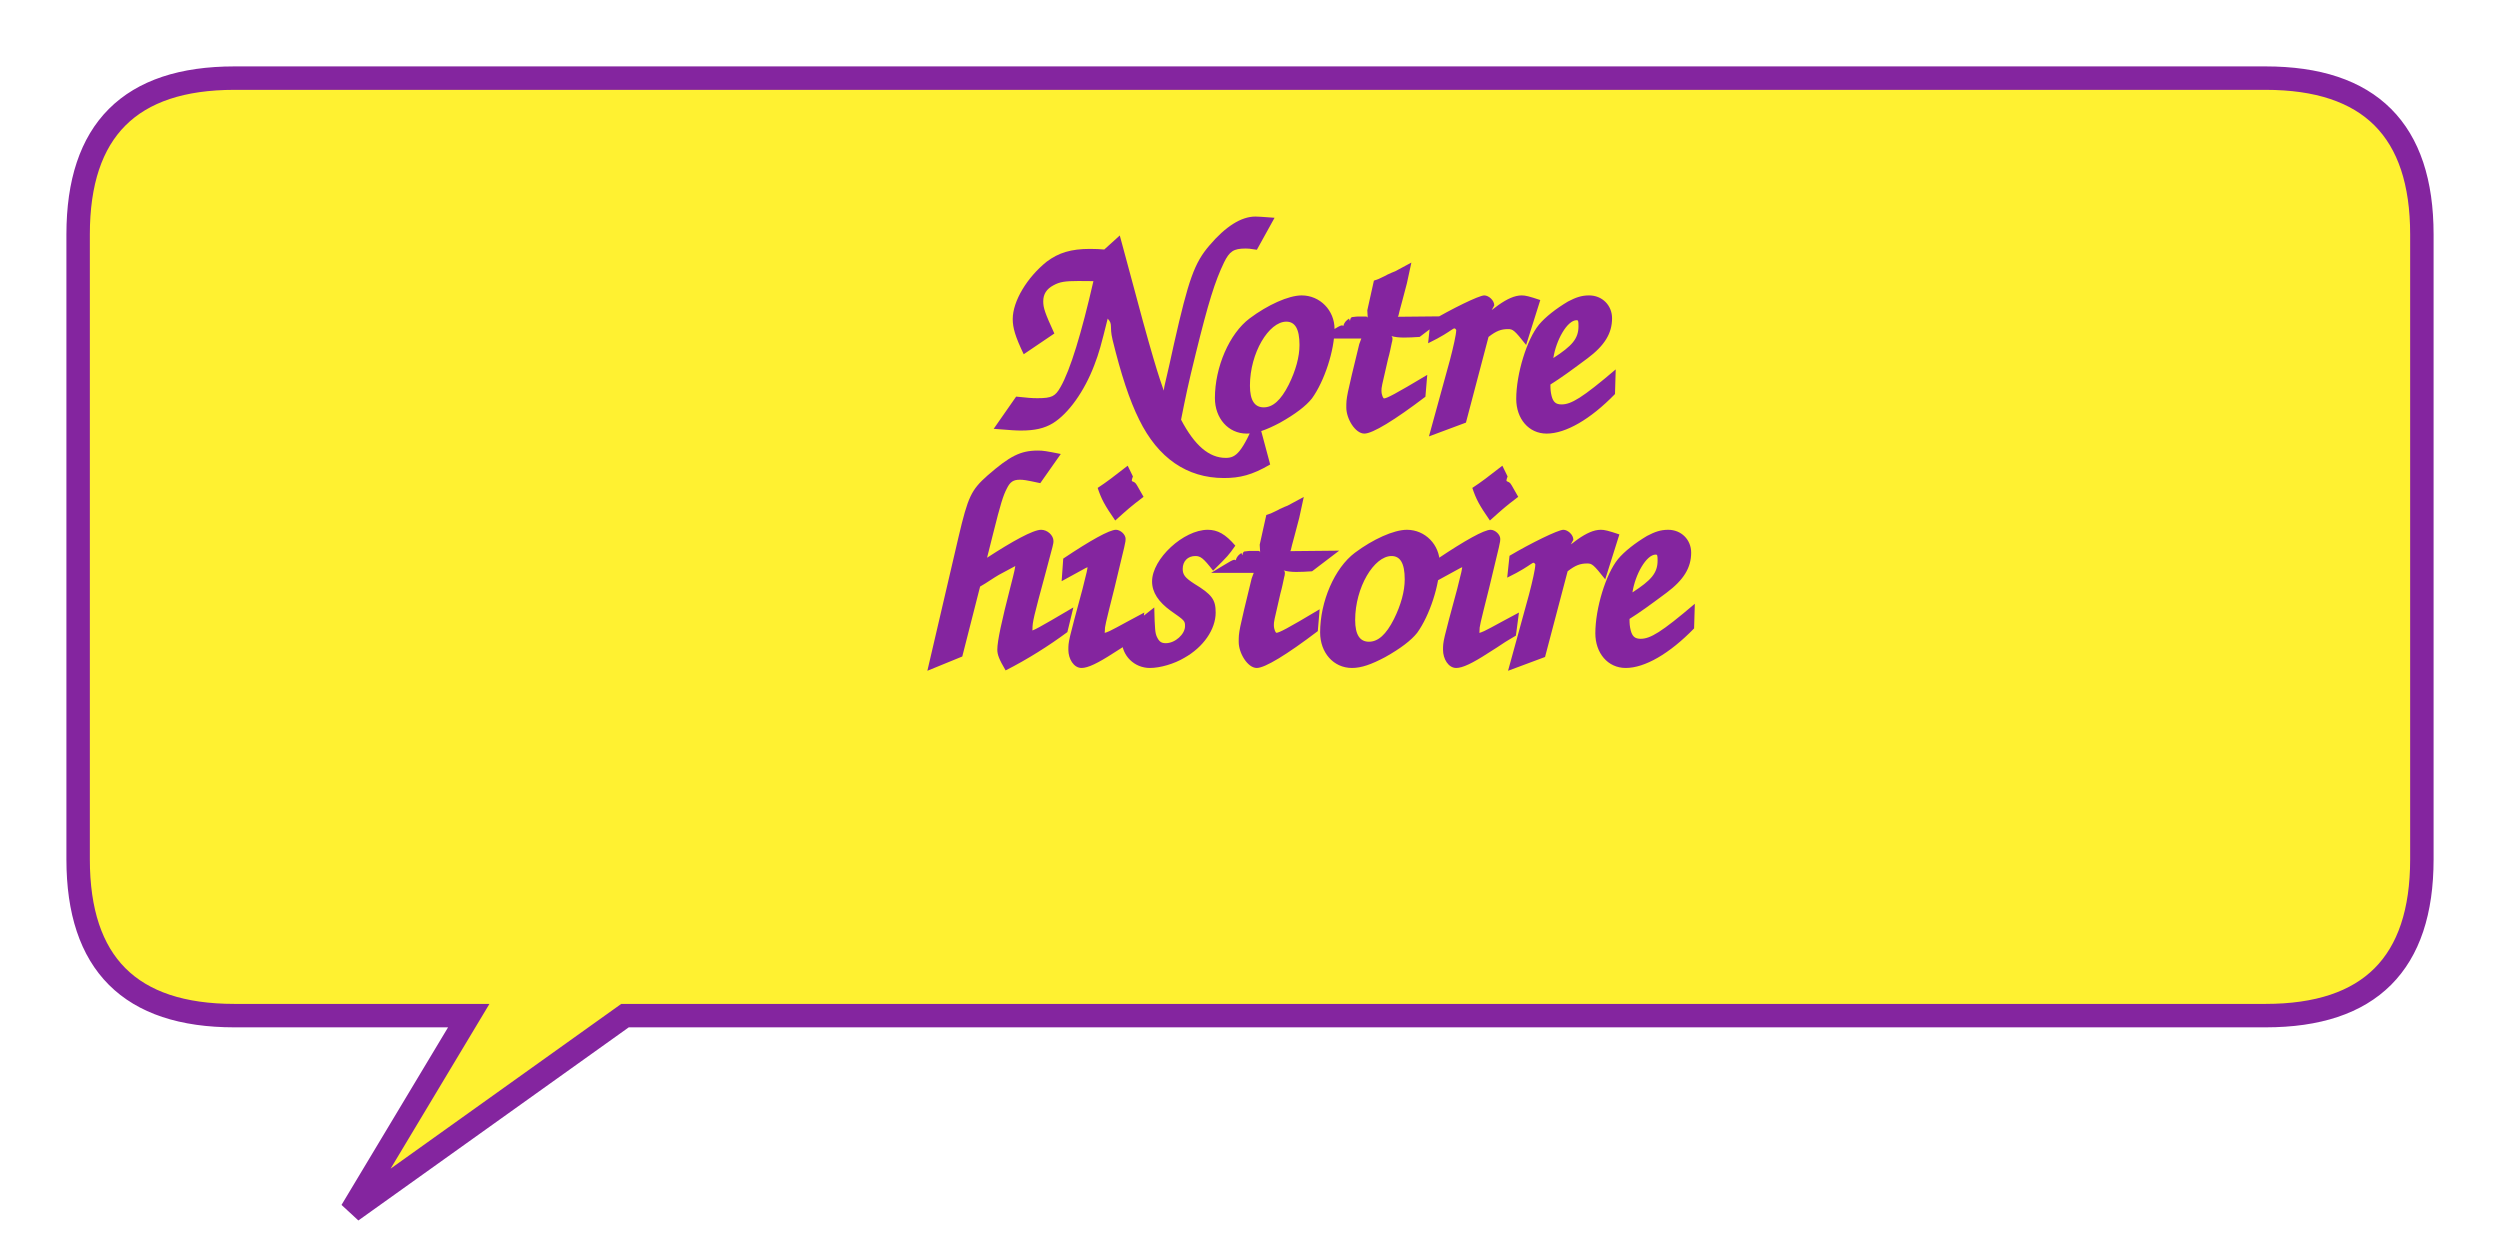
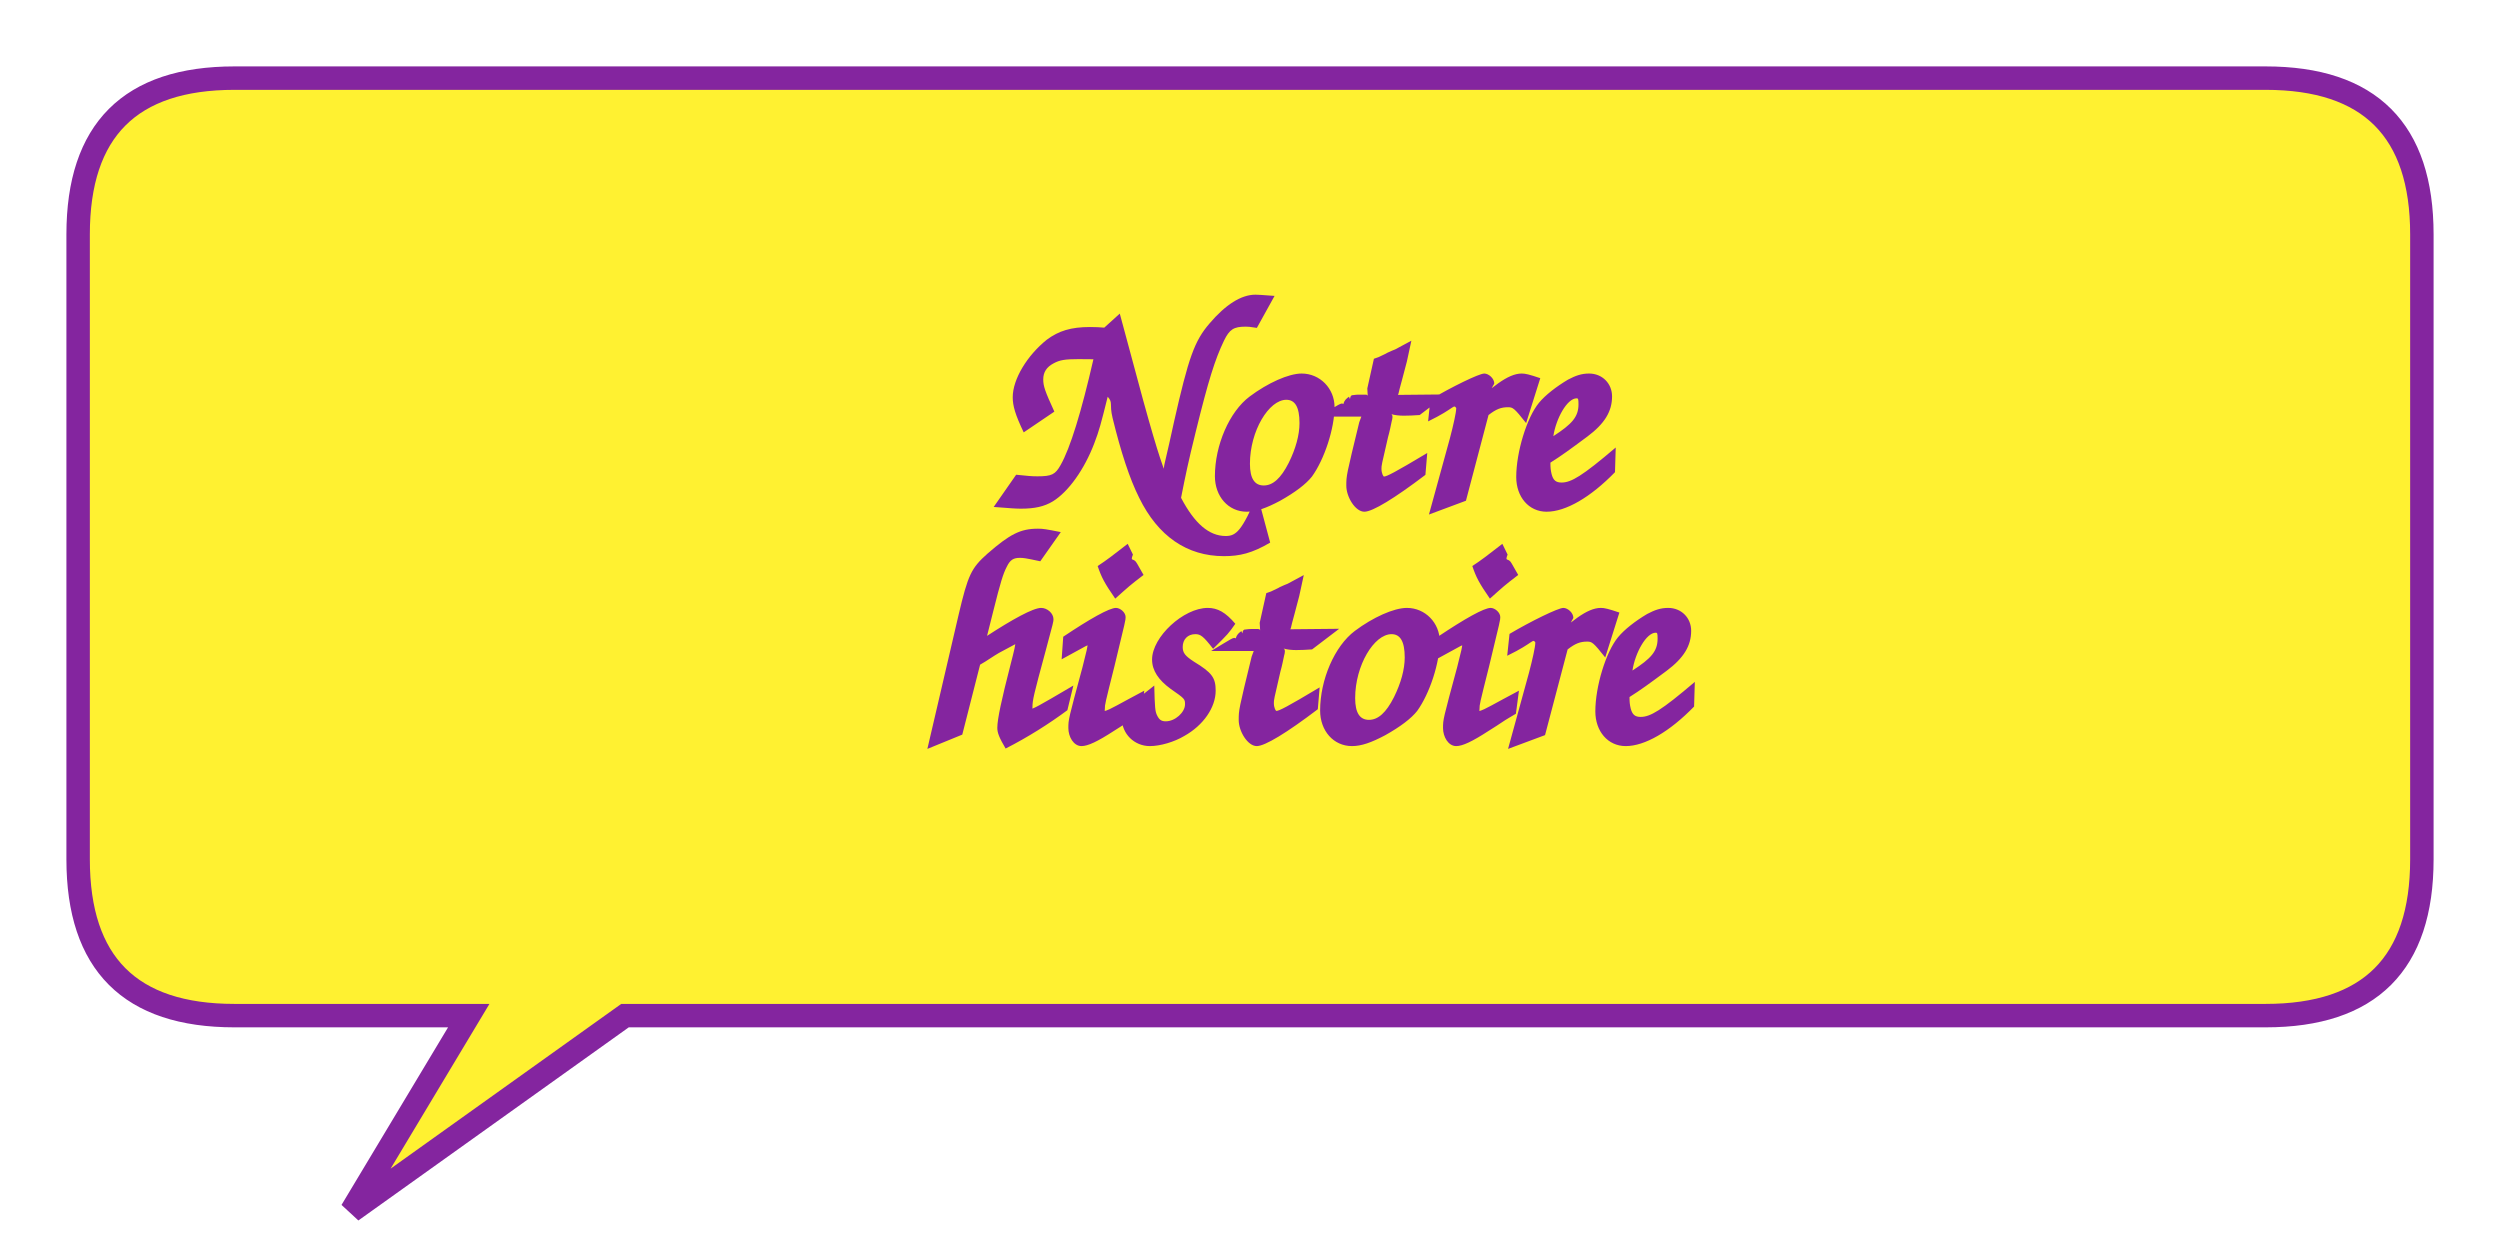
<svg xmlns="http://www.w3.org/2000/svg" width="320" height="160" viewBox="0 0 320 160">
  <path d="M 30 10 Q 10 10 10 30 L 10 110 Q 10 130 30 130 L 60 130 L 45 155 L 80 130 L 290 130 Q 310 130 310 110 L 310 30 Q 310 10 290 10 Z" fill="#FFF131" stroke="#84259F" stroke-width="3" />
-   <text x="165" y="55" font-family="Pangolin, cursive" font-size="38" font-weight="bold" fill="#84259F" text-anchor="middle">Notre</text>
-   <text x="165" y="85" font-family="Pangolin, cursive" font-size="38" font-weight="bold" fill="#84259F" text-anchor="middle">histoire</text>
+   <text x="165" y="65" font-family="Pangolin, cursive" font-size="38" font-weight="bold" fill="#84259F" text-anchor="middle">Notre</text>
+   <text x="165" y="95" font-family="Pangolin, cursive" font-size="38" font-weight="bold" fill="#84259F" text-anchor="middle">histoire</text>
</svg>
